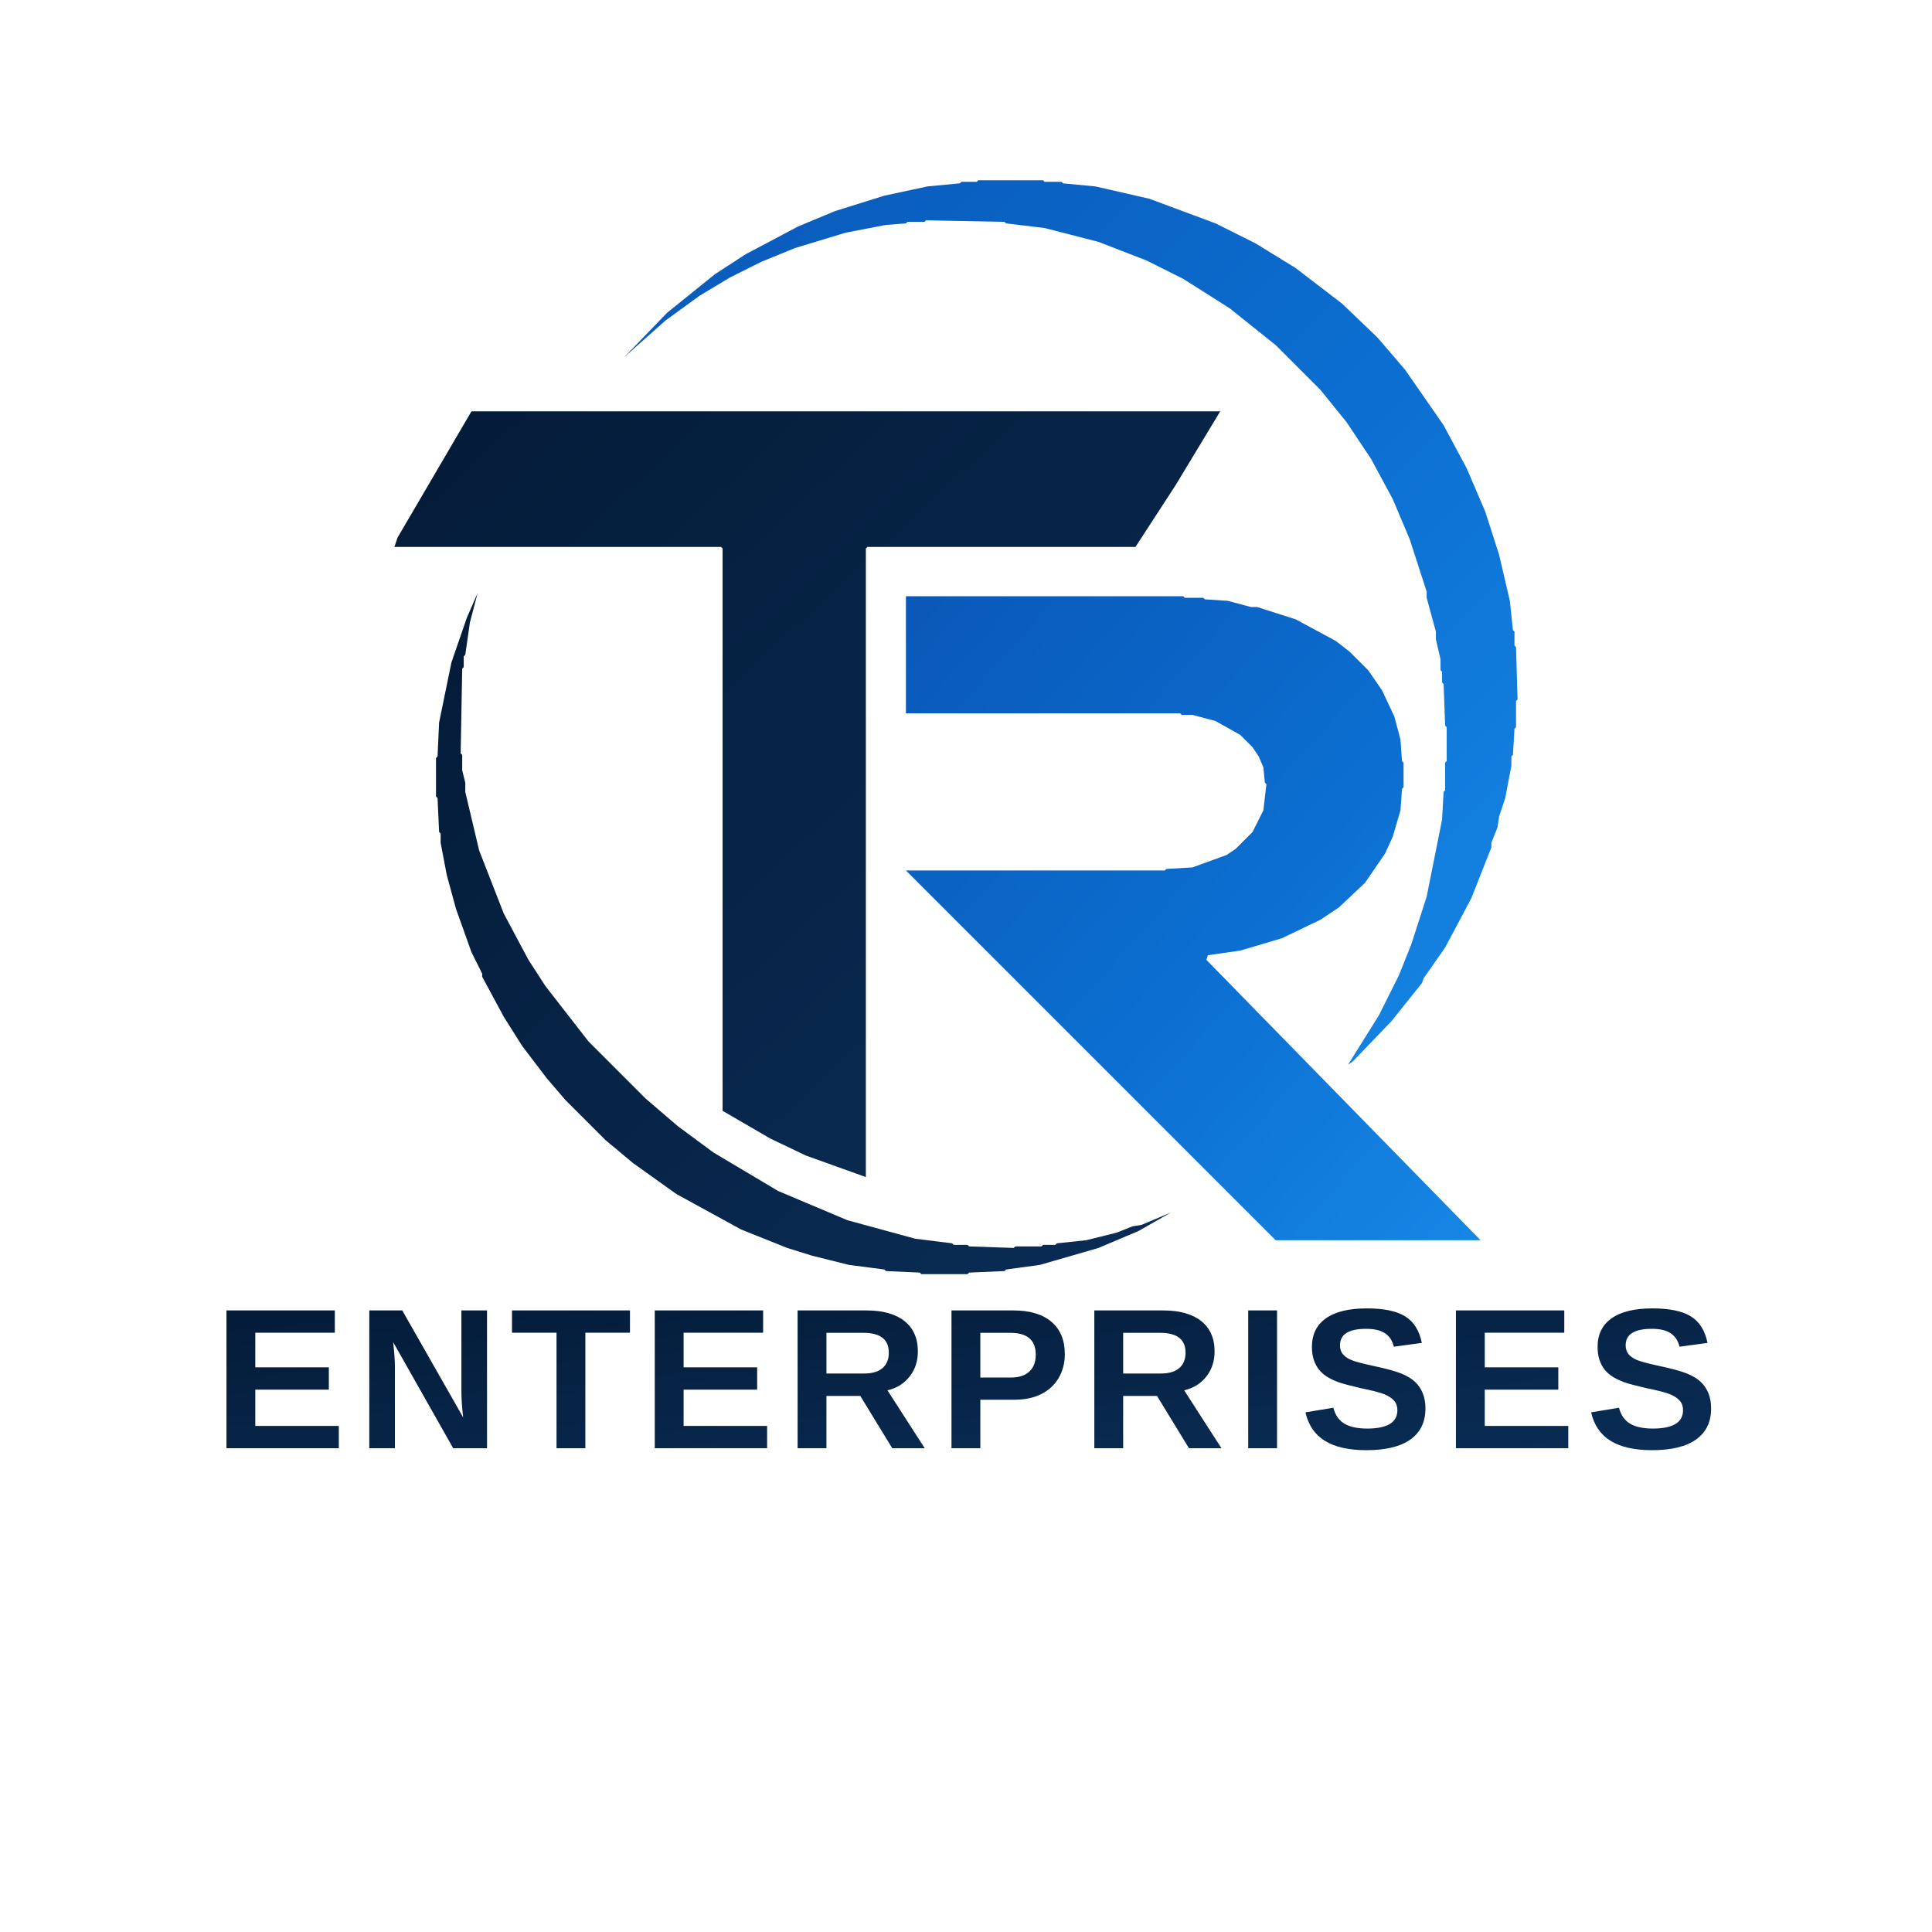
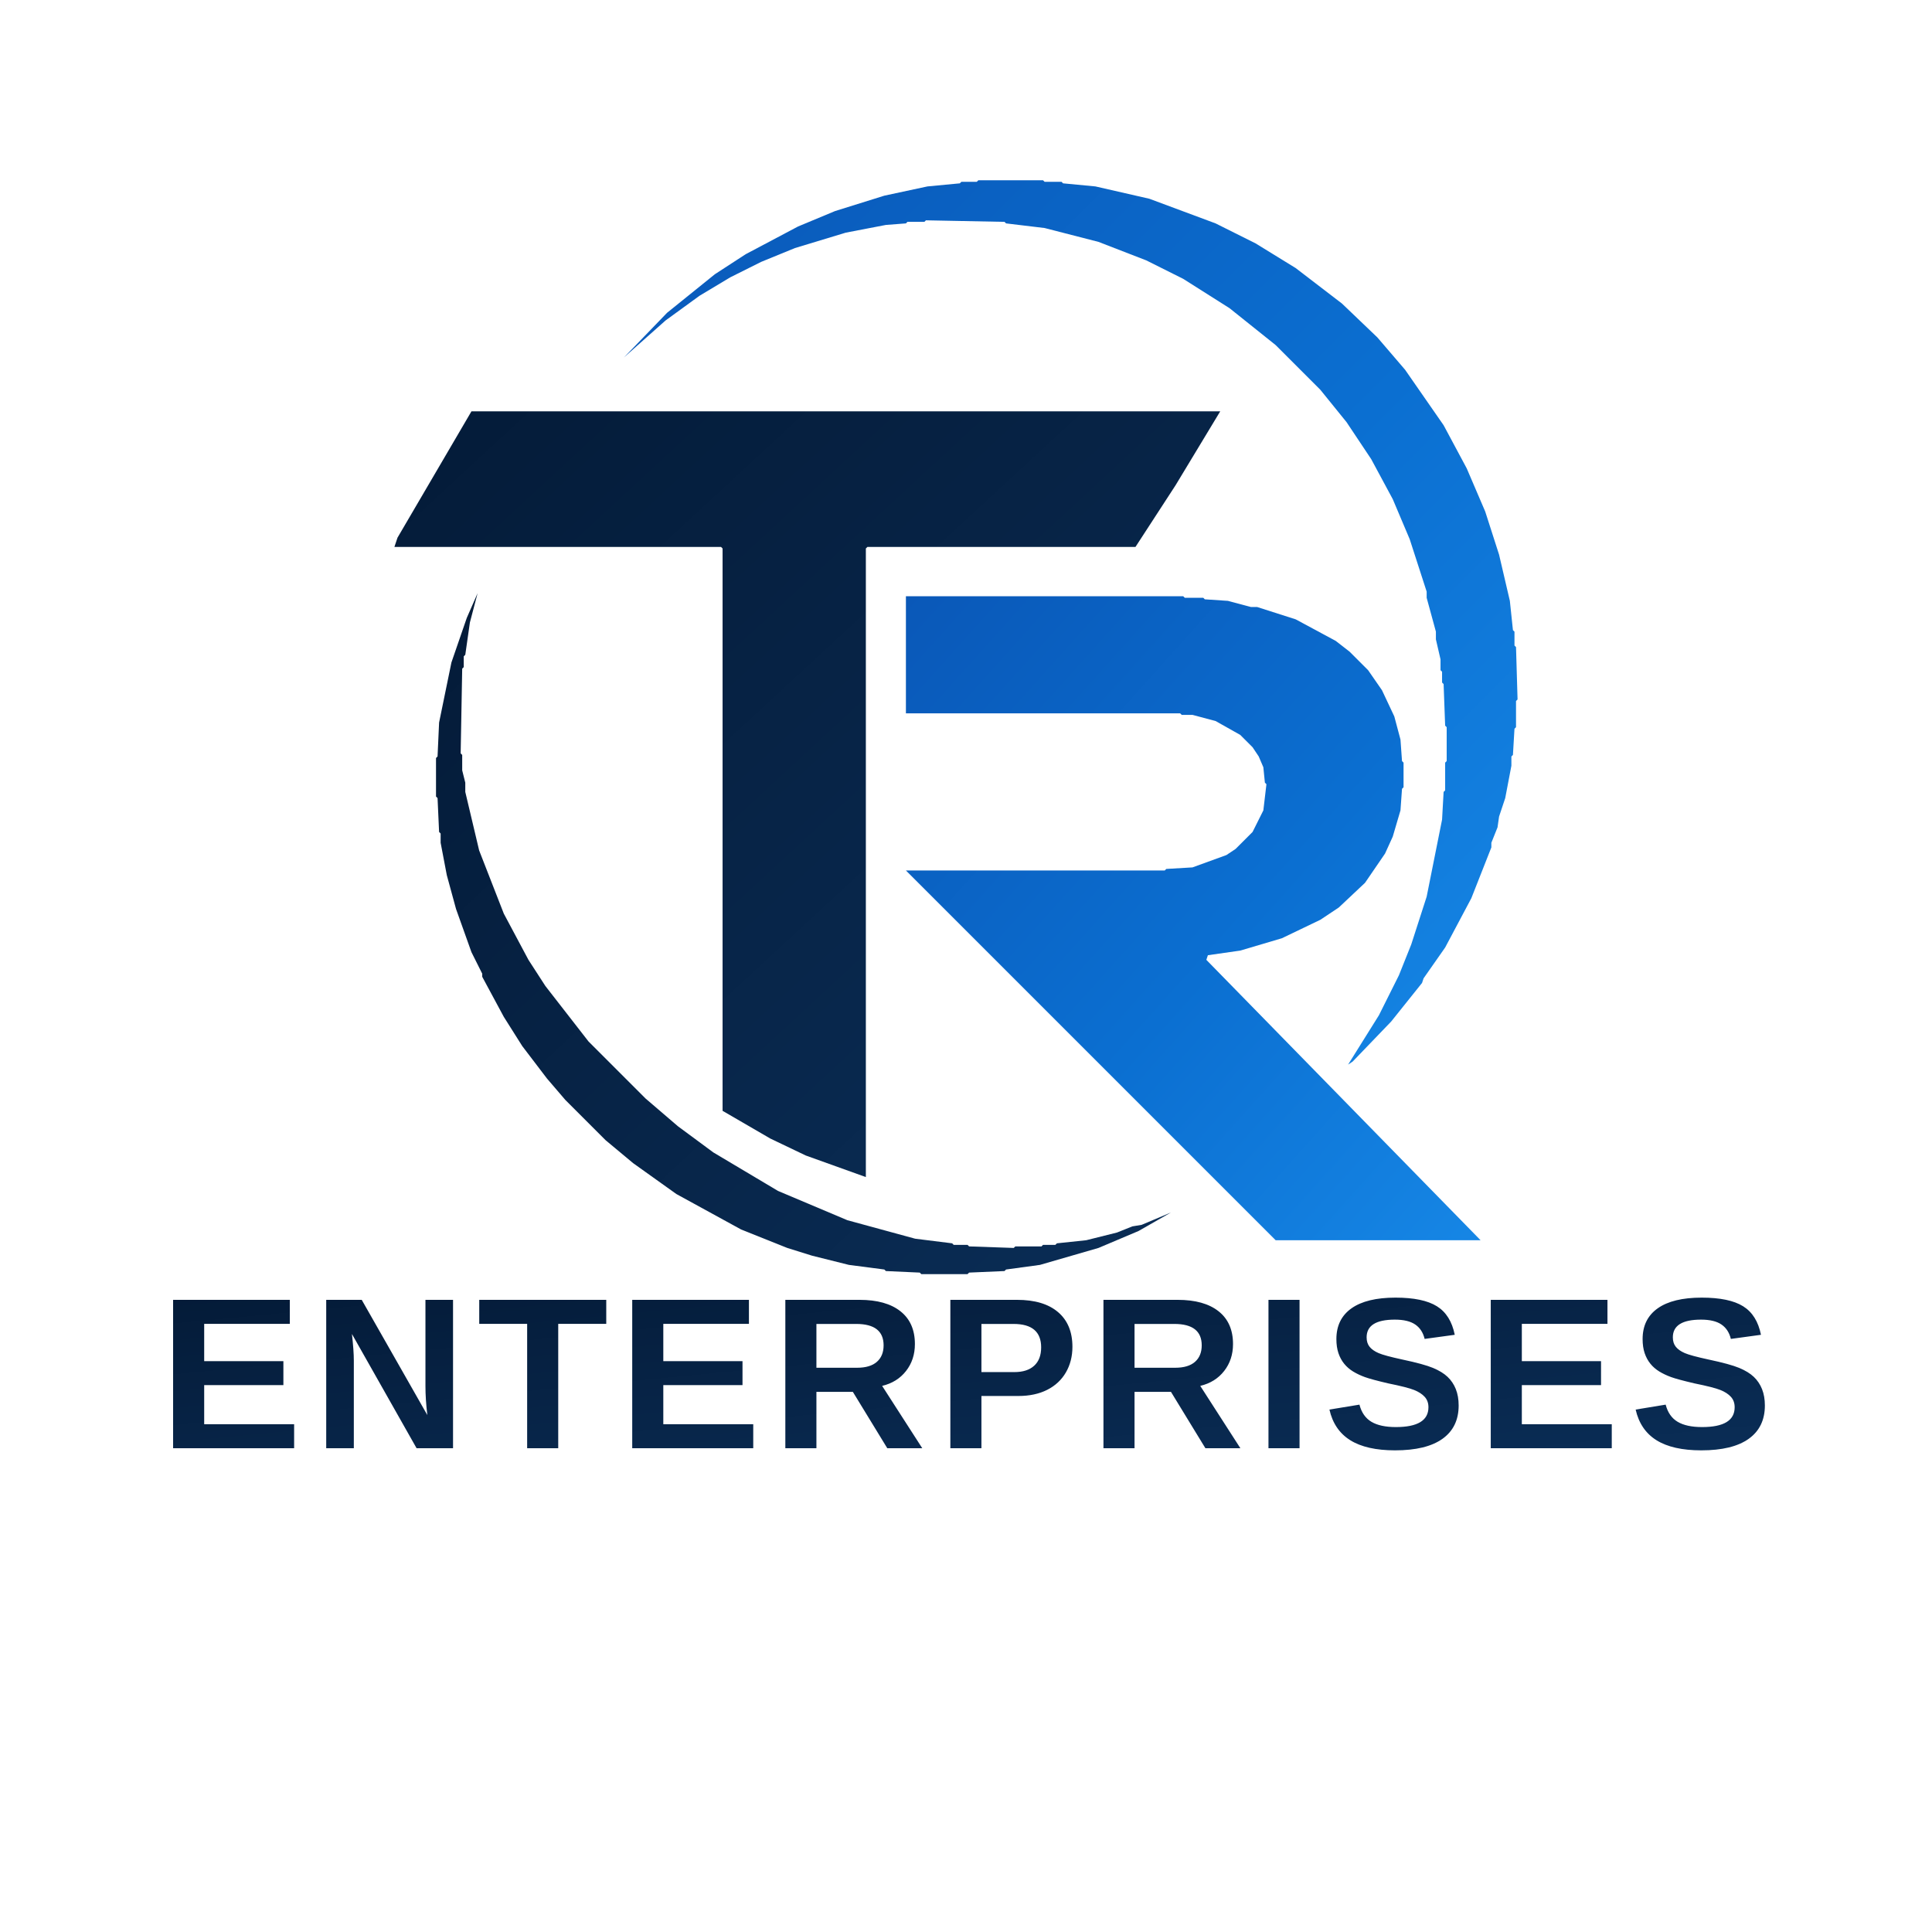
<svg xmlns="http://www.w3.org/2000/svg" width="1254" height="1254" viewBox="0 0 1254 1254">
  <defs>
    <linearGradient id="blueGrad" x1="0" y1="0" x2="1" y2="1">
      <stop offset="0%" stop-color="#0A58B8" />
      <stop offset="55%" stop-color="#0B6FD1" />
      <stop offset="100%" stop-color="#1686E5" />
    </linearGradient>
    <linearGradient id="navyGrad" x1="0" y1="0" x2="1" y2="1">
      <stop offset="0%" stop-color="#041B38" />
      <stop offset="100%" stop-color="#0A2D56" />
    </linearGradient>
  </defs>
  <g fill-rule="evenodd">
    <g fill="url(#blueGrad)">
      <path d="M433 203         L405 232 L432 208 L454 192 L474 180 L494 170         L516 161 L549 151 L575 146 L588 145 L589 144         L600 144 L601 143 L652 144 L653 145 L678 148         L713 157 L744 169 L768 181 L798 200 L828 224         L857 253 L874 274 L890 298 L904 324 L915 350         L926 384 L926 388 L932 410 L932 415 L935 428         L935 435 L936 436 L936 443 L937 444 L938 471         L939 472 L939 494 L938 495 L938 513 L937 514         L936 532 L926 582 L916 613 L908 633 L895 659         L875 691 L878 689 L903 663 L923 638 L924 635         L938 615 L955 583 L968 550 L968 547 L972 537         L973 530 L977 518 L981 497 L981 491 L982 490         L983 473 L984 472 L984 455 L985 454 L984 420         L983 419 L983 410 L982 409 L980 390 L973 360         L964 332 L952 304 L937 276 L912 240 L894 219         L871 197 L841 174 L815 158 L789 145 L746 129         L711 121 L690 119 L689 118 L678 118 L677 117         L635 117 L634 118 L624 118 L623 119 L602 121         L574 127 L542 137 L518 147 L484 165 L464 178 Z" />
    </g>
    <g fill="url(#navyGrad)">
      <path d="M306 267         L258 349 L256 355         L468 355         L469 356         L469 721         L500 739         L523 750         L562 764         L562 356         L563 355         L737 355         L763 315         L792 267 Z" />
      <path d="M310 385         L303 401 L293 430 L285 469         L284 491 L283 492 L283 517         L284 518 L285 540 L286 541 L286 547         L290 568 L296 590 L306 618 L313 632         L313 634 L327 660 L339 679 L355 700         L367 714 L393 740 L411 755 L439 775         L481 798 L511 810 L527 815 L551 821         L574 824 L575 825 L597 826 L598 827         L628 827 L629 826 L652 825 L653 824         L675 821 L713 810 L739 799 L760 787         L741 795 L735 796 L725 800 L705 805         L686 807 L685 808 L677 808 L676 809         L659 809 L658 810 L629 809 L628 808         L619 808 L618 807 L594 804 L550 792         L505 773 L463 748 L440 731 L419 713         L382 676 L354 640 L343 623 L327 593         L311 552 L302 514 L302 508 L300 500         L300 490 L299 489 L300 434 L301 433         L301 426 L302 425 L305 404 Z" />
    </g>
    <g fill="url(#blueGrad)">
      <path d="M588 387         L588 463         L766 463         L767 464         L774 464         L789 468         L805 477         L813 485         L817 491         L820 498         L821 508         L822 509         L820 526         L813 540         L802 551         L796 555         L774 563         L757 564         L756 565         L588 565         L828 805         L961 805         L783 623         L784 620         L805 617         L832 609         L857 597         L869 589         L886 573         L899 554         L904 543         L909 526         L910 512         L911 511         L911 495         L910 494         L909 480         L905 465         L897 448         L888 435         L876 423         L867 416         L841 402         L816 394         L812 394         L797 390         L782 389         L781 388         L769 388         L768 387 Z" />
    </g>
-     <g fill="url(#navyGrad)" font-family="Arial, Helvetica, sans-serif" font-size="130" font-weight="700" letter-spacing="6" text-anchor="middle">
+     <g fill="url(#navyGrad)" font-family="Arial, Helvetica, sans-serif" font-size="140" font-weight="700" letter-spacing="6" text-anchor="middle">
      <text x="627" y="940">ENTERPRISES</text>
    </g>
  </g>
</svg>
